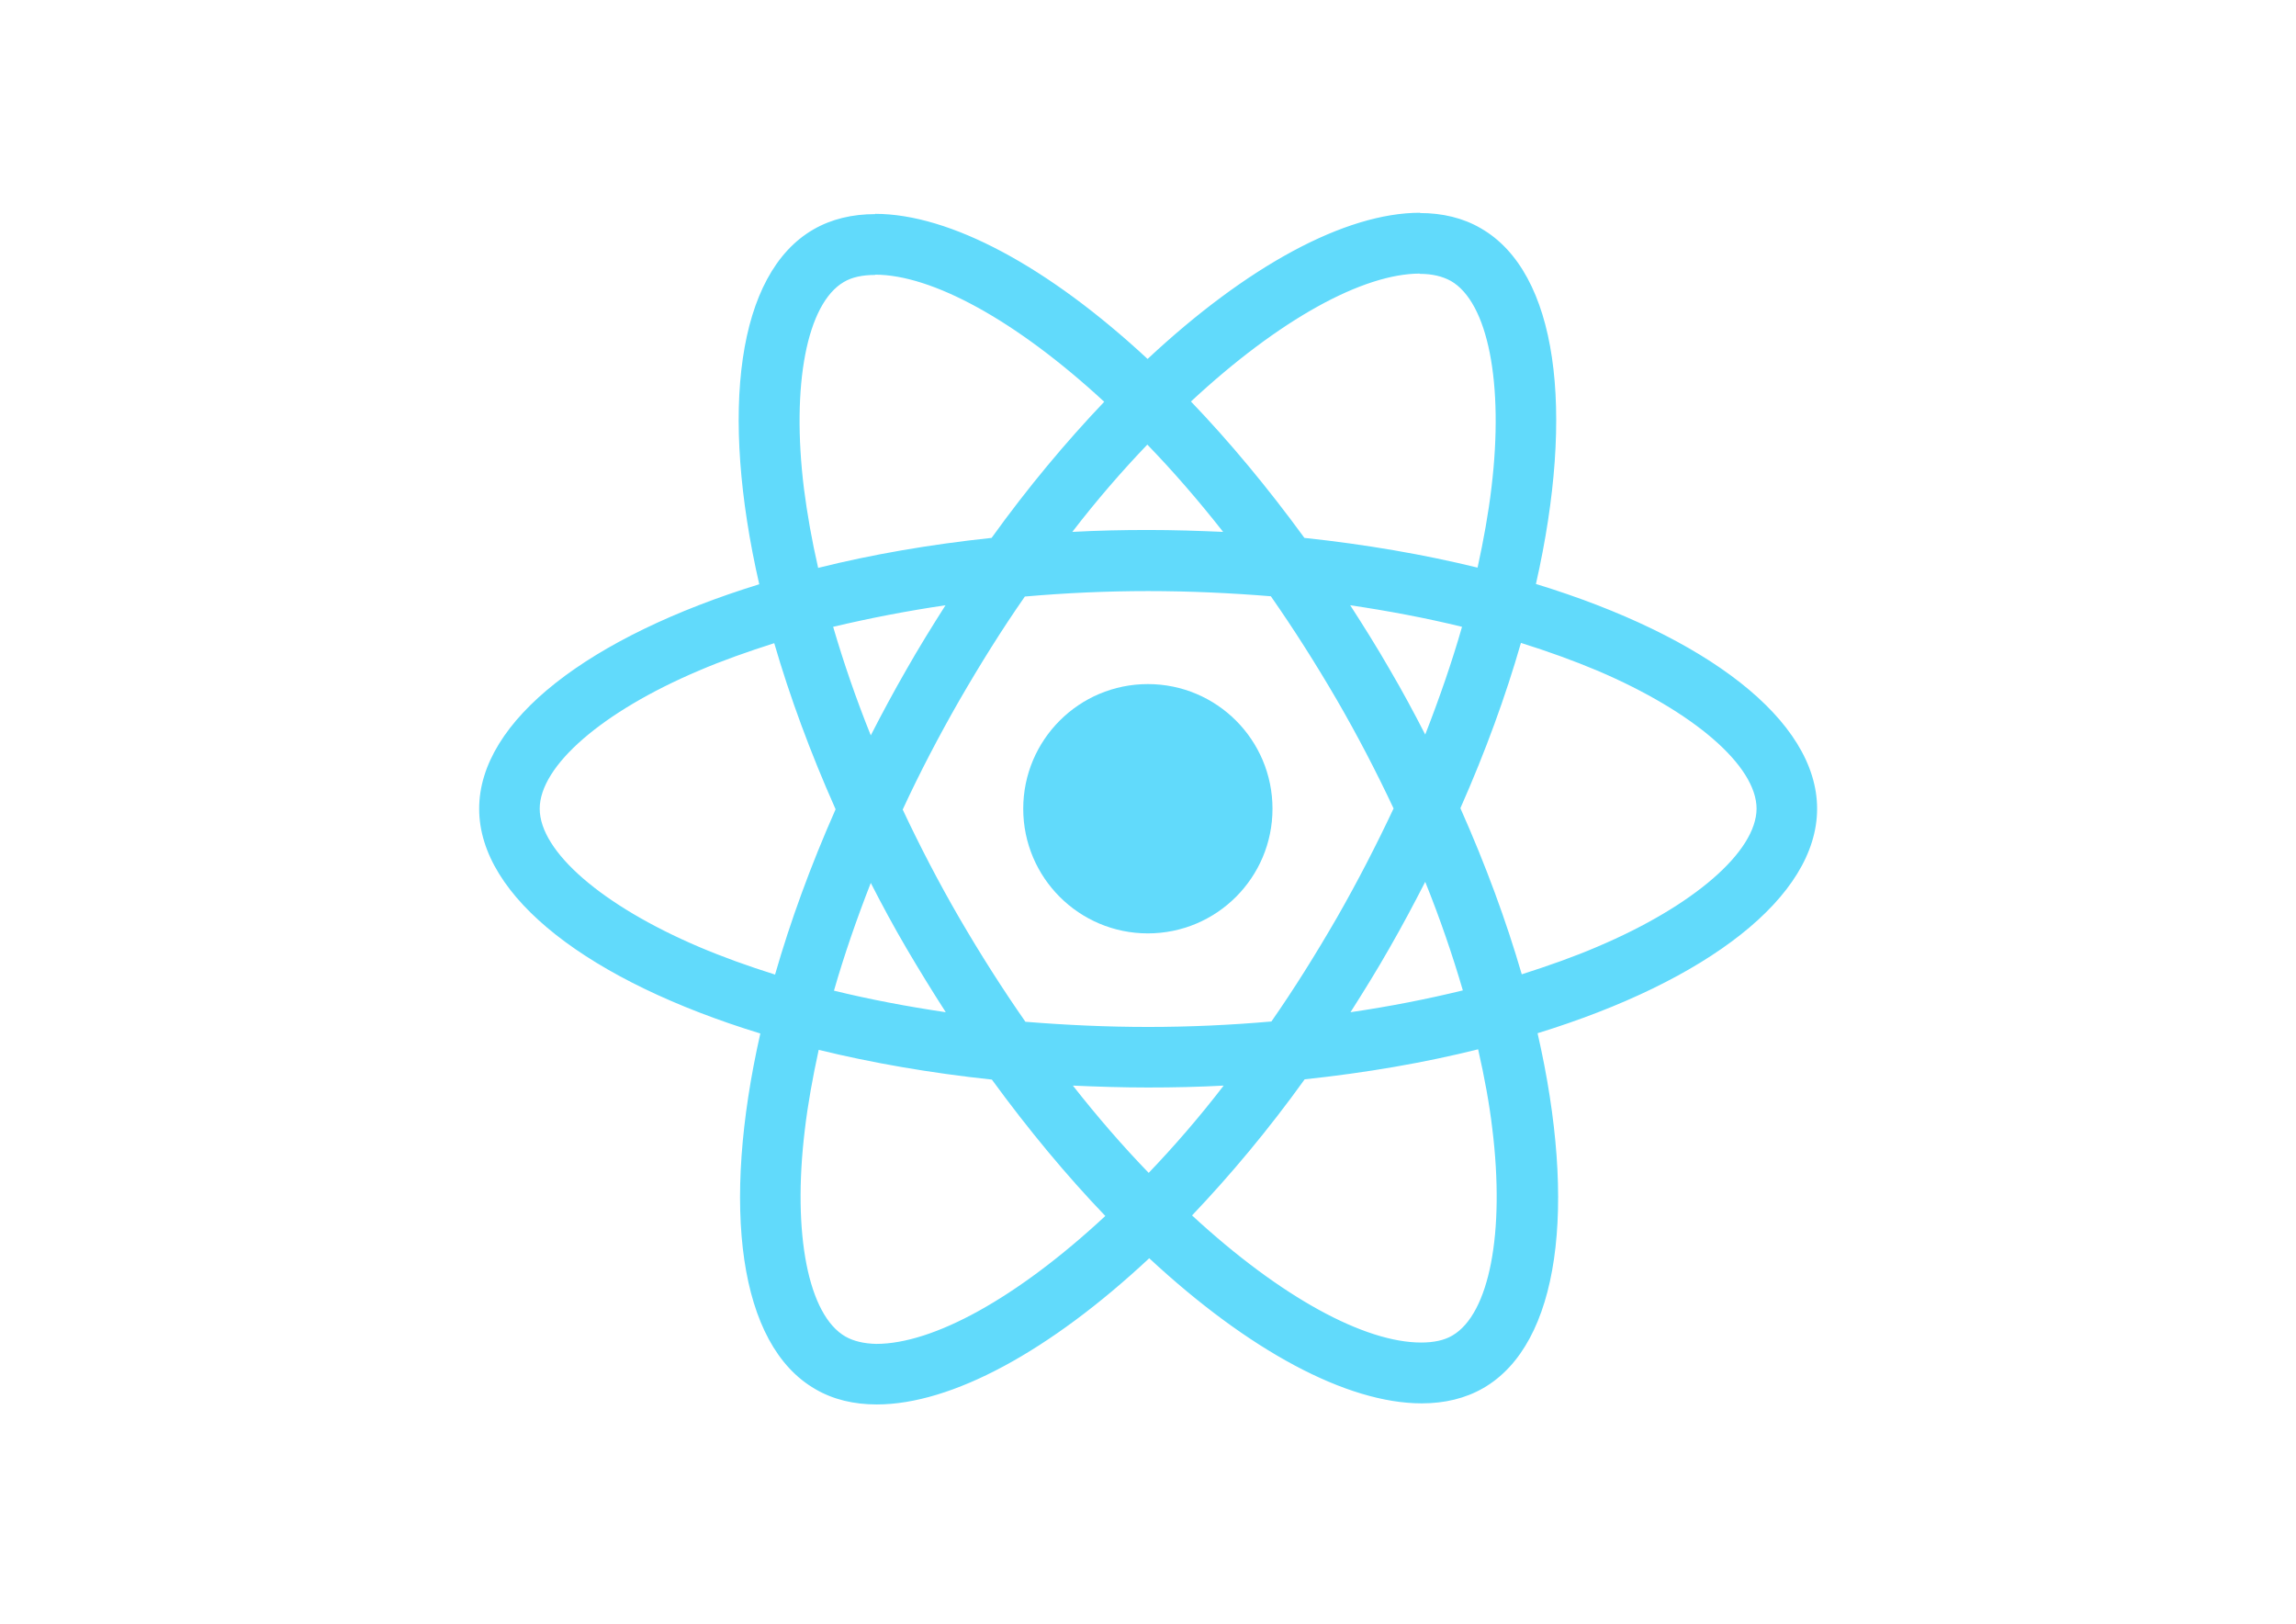
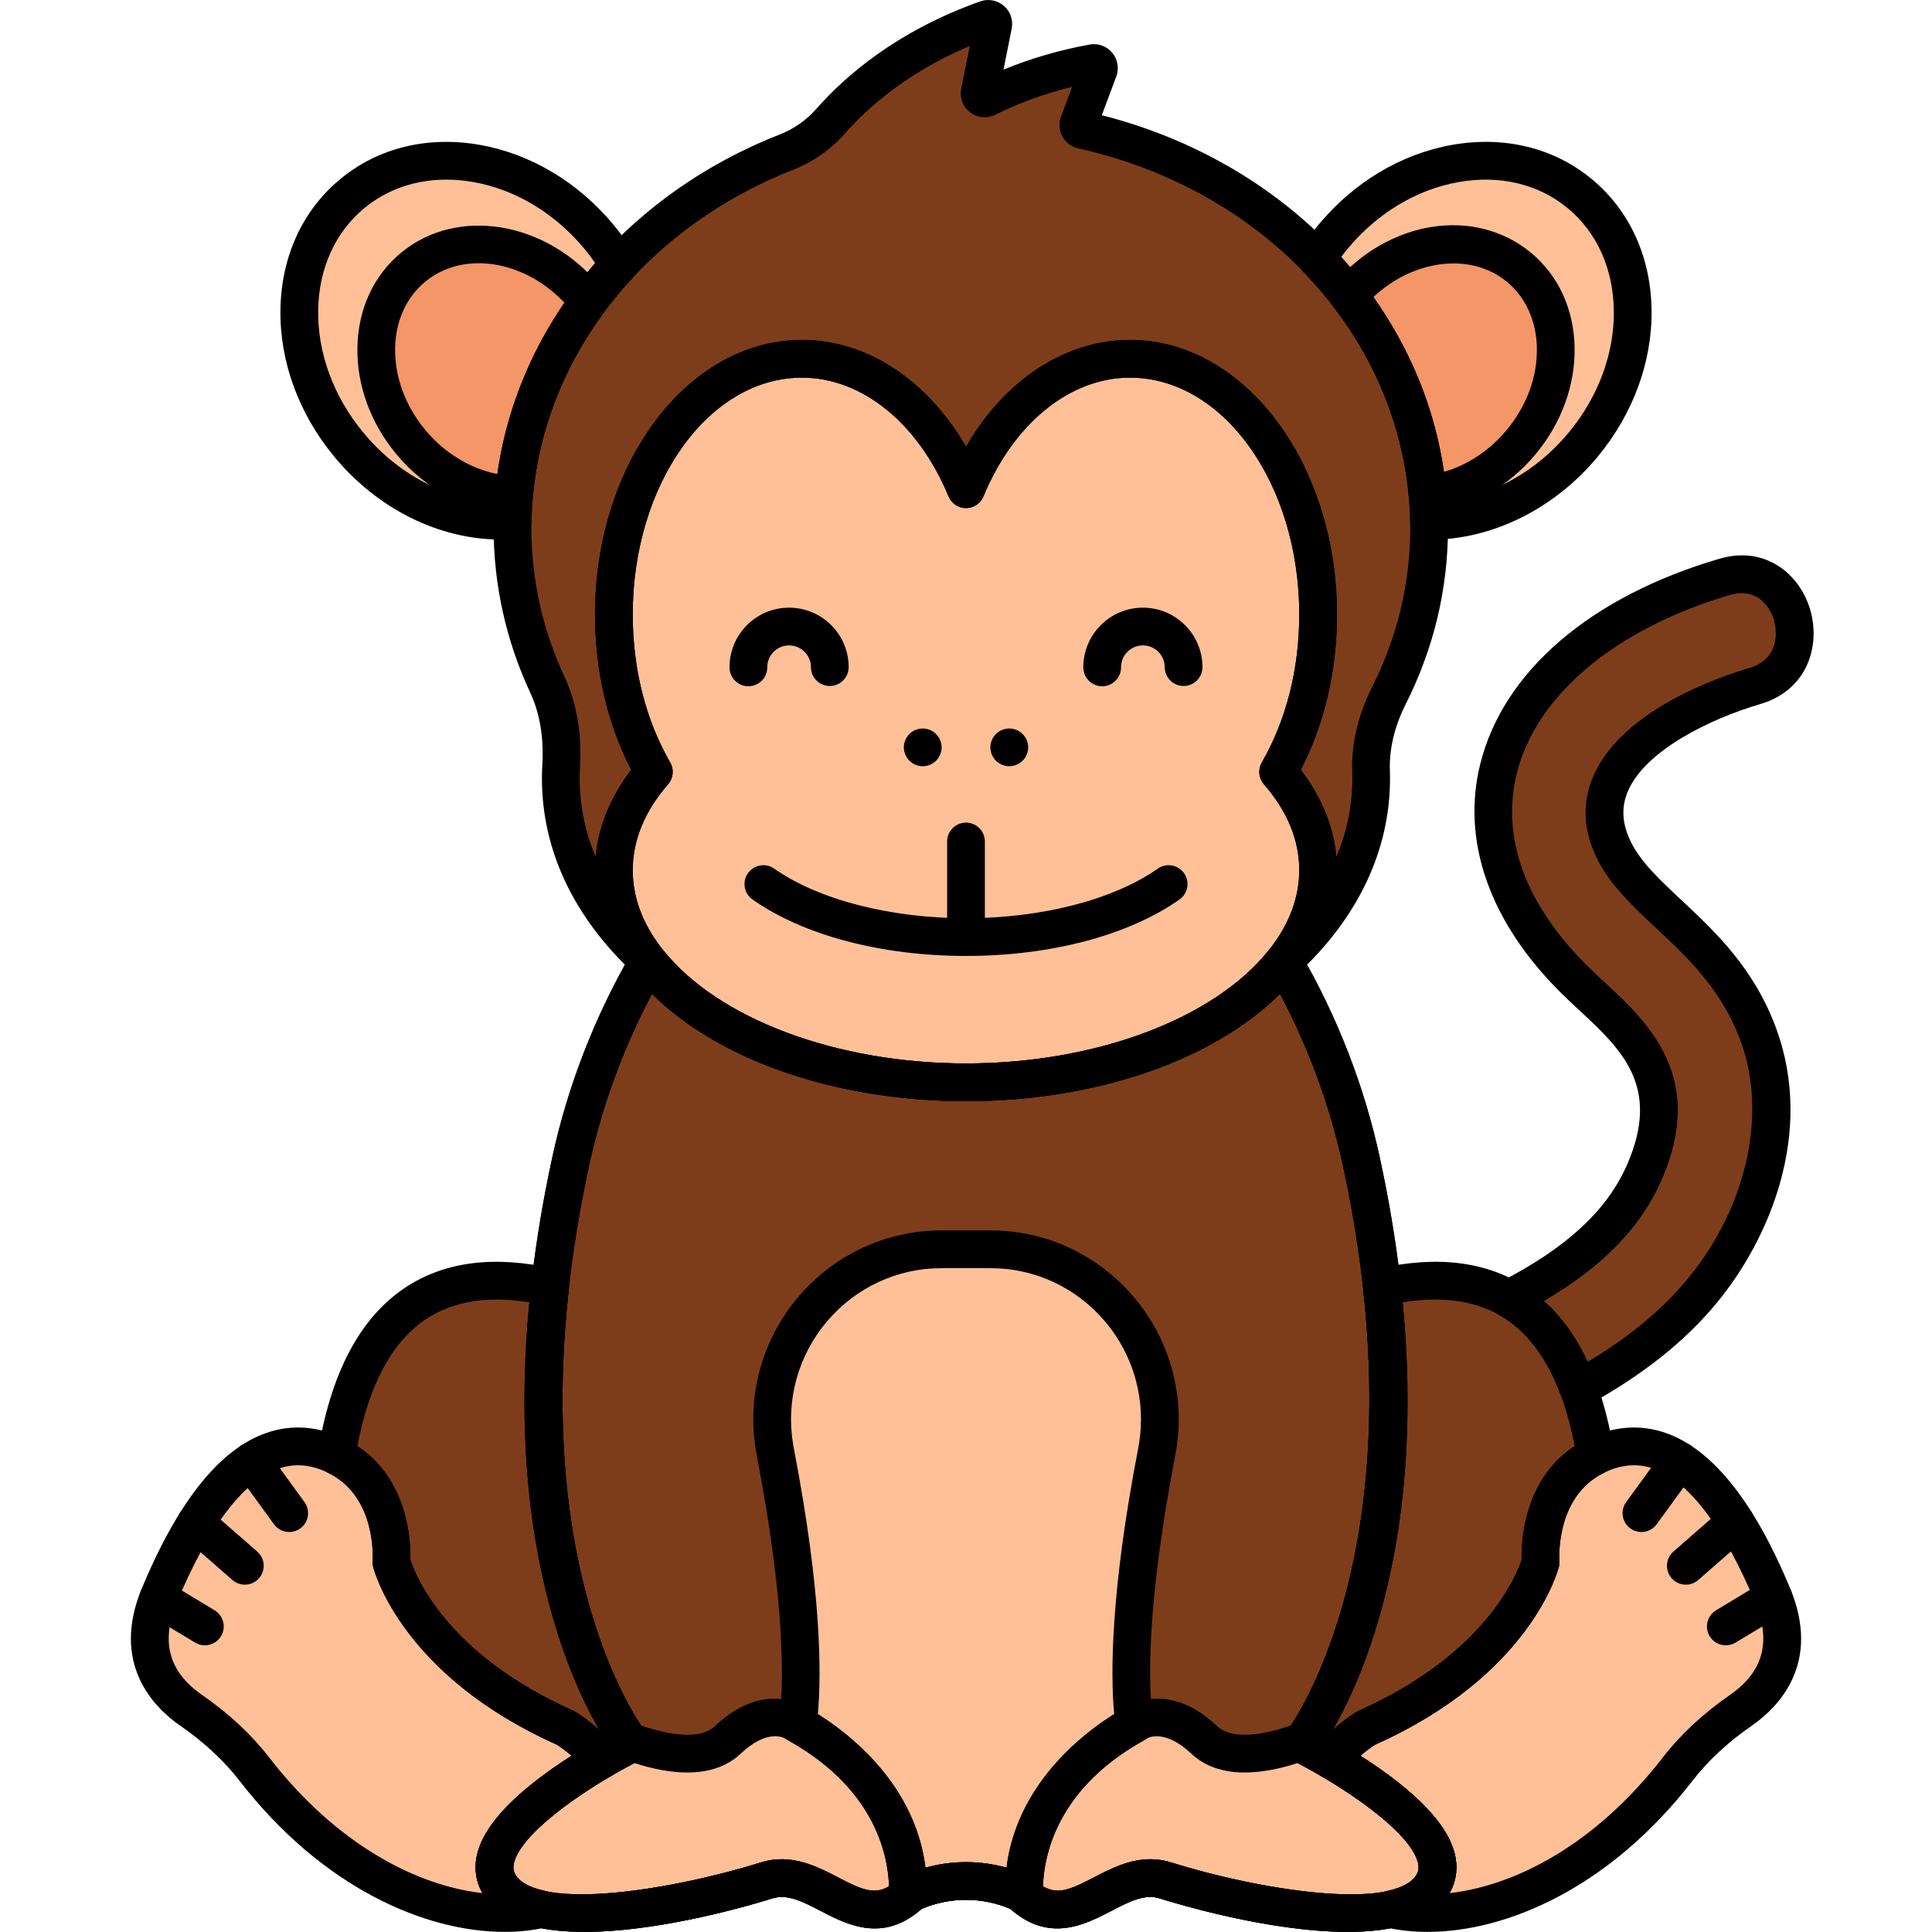
- <svg xmlns="http://www.w3.org/2000/svg" viewBox="0 0 841.9 595.3">
-   <g fill="#61DAFB">
-     <path d="M666.3 296.5c0-32.5-40.7-63.3-103.1-82.4 14.4-63.6 8-114.2-20.2-130.4-6.5-3.8-14.1-5.6-22.4-5.6v22.3c4.6 0 8.3.9 11.4 2.6 13.6 7.8 19.5 37.5 14.9 75.7-1.1 9.4-2.9 19.3-5.1 29.4-19.6-4.8-41-8.5-63.5-10.9-13.5-18.5-27.5-35.3-41.6-50 32.6-30.3 63.2-46.9 84-46.9V78c-27.5 0-63.5 19.6-99.9 53.6-36.4-33.8-72.4-53.2-99.9-53.2v22.3c20.7 0 51.4 16.5 84 46.6-14 14.7-28 31.4-41.3 49.9-22.6 2.4-44 6.1-63.6 11-2.3-10-4-19.7-5.2-29-4.7-38.2 1.1-67.9 14.6-75.8 3-1.8 6.9-2.6 11.5-2.6V78.5c-8.4 0-16 1.8-22.6 5.6-28.1 16.2-34.4 66.7-19.9 130.1-62.2 19.2-102.7 49.9-102.7 82.3 0 32.5 40.7 63.3 103.1 82.4-14.4 63.6-8 114.2 20.2 130.4 6.5 3.8 14.1 5.6 22.5 5.6 27.5 0 63.5-19.6 99.9-53.6 36.4 33.8 72.4 53.2 99.9 53.2 8.4 0 16-1.8 22.6-5.6 28.1-16.2 34.4-66.7 19.9-130.1 62-19.1 102.5-49.9 102.5-82.3zm-130.2-66.7c-3.7 12.9-8.3 26.2-13.5 39.5-4.1-8-8.4-16-13.1-24-4.6-8-9.5-15.8-14.4-23.4 14.2 2.1 27.9 4.7 41 7.9zm-45.8 106.5c-7.8 13.5-15.8 26.3-24.1 38.2-14.9 1.3-30 2-45.2 2-15.1 0-30.2-.7-45-1.9-8.3-11.9-16.4-24.6-24.2-38-7.6-13.1-14.5-26.4-20.8-39.8 6.2-13.4 13.2-26.8 20.7-39.9 7.8-13.5 15.8-26.3 24.1-38.2 14.9-1.3 30-2 45.2-2 15.1 0 30.2.7 45 1.9 8.3 11.9 16.4 24.6 24.2 38 7.6 13.1 14.5 26.4 20.8 39.8-6.3 13.4-13.2 26.8-20.7 39.9zm32.3-13c5.4 13.4 10 26.8 13.8 39.8-13.1 3.2-26.9 5.9-41.2 8 4.9-7.7 9.8-15.6 14.4-23.7 4.6-8 8.9-16.1 13-24.1zM421.2 430c-9.3-9.6-18.6-20.3-27.8-32 9 .4 18.2.7 27.5.7 9.4 0 18.7-.2 27.8-.7-9 11.7-18.3 22.4-27.5 32zm-74.4-58.9c-14.2-2.1-27.9-4.7-41-7.9 3.7-12.9 8.3-26.2 13.5-39.5 4.1 8 8.4 16 13.1 24 4.7 8 9.5 15.8 14.4 23.4zM420.7 163c9.3 9.6 18.6 20.3 27.8 32-9-.4-18.2-.7-27.5-.7-9.4 0-18.7.2-27.8.7 9-11.7 18.3-22.4 27.5-32zm-74 58.9c-4.9 7.7-9.8 15.6-14.4 23.7-4.6 8-8.9 16-13 24-5.4-13.4-10-26.8-13.8-39.8 13.1-3.1 26.9-5.8 41.2-7.9zm-90.5 125.2c-35.4-15.1-58.3-34.9-58.3-50.6 0-15.7 22.9-35.6 58.3-50.6 8.6-3.7 18-7 27.7-10.1 5.7 19.6 13.2 40 22.5 60.9-9.2 20.8-16.6 41.1-22.2 60.6-9.9-3.1-19.3-6.5-28-10.2zM310 490c-13.6-7.8-19.5-37.5-14.9-75.7 1.1-9.4 2.9-19.3 5.1-29.4 19.6 4.8 41 8.5 63.5 10.9 13.5 18.5 27.5 35.3 41.6 50-32.6 30.3-63.2 46.9-84 46.9-4.5-.1-8.3-1-11.3-2.7zm237.2-76.2c4.7 38.2-1.1 67.9-14.6 75.8-3 1.8-6.9 2.6-11.5 2.6-20.7 0-51.4-16.5-84-46.6 14-14.7 28-31.4 41.3-49.9 22.6-2.4 44-6.1 63.6-11 2.3 10.1 4.1 19.8 5.2 29.1zm38.5-66.7c-8.6 3.7-18 7-27.7 10.1-5.7-19.6-13.2-40-22.5-60.9 9.2-20.8 16.6-41.1 22.2-60.6 9.9 3.1 19.3 6.5 28.1 10.2 35.4 15.1 58.3 34.9 58.3 50.6-.1 15.7-23 35.6-58.4 50.6zM320.8 78.4z" />
-     <circle cx="420.9" cy="296.5" r="45.7" />
-     <path d="M520.5 78.1z" />
+ <svg xmlns="http://www.w3.org/2000/svg" enable-background="new 0 0 256 256" height="512" viewBox="0 0 256 256" width="512">
+   <path d="m172.418 231.049s19.344-24.388 7.988-77.042c-2.019-9.36-5.532-18.314-10.307-26.581-7.517 9.455-23.542 15.986-42.099 15.986s-34.582-6.53-42.099-15.986c-4.775 8.267-8.288 17.221-10.307 26.581-11.357 52.654 7.987 77.042 7.987 77.042s-22.064 10.98-17.419 18.666 28.451 1.647 35.418-.549c6.968-2.196 12.193 8.235 19.161 1.647 4.612-2.093 9.904-2.093 14.516 0 6.968 6.588 12.193-3.843 19.161-1.647s30.773 8.235 35.418.549c4.646-7.686-17.418-18.666-17.418-18.666z" fill="#7d3d1a" />
+   <path d="m66.163 249.715c-3.399-5.624 7.495-13.006 13.589-16.565-2.214-2.67-4.829-4.202-4.829-4.202-19.765-8.784-23.059-21.961-23.059-21.961s.828-10.49-7.686-14.274c-9.882-4.392-17.568 5.49-23.058 18.666-3.333 8 .619 12.762 4.239 15.268 3.151 2.182 6.016 4.754 8.361 7.786 12.048 15.573 27.646 20.836 37.93 18.55-2.504-.547-4.462-1.573-5.487-3.268z" fill="#ffc097" />
+   <path d="m79.752 233.15c2.235-1.305 3.83-2.101 3.83-2.101s-15.251-19.271-10.693-60.492c-11.876-2.721-24.746.054-28.303 22.372 8.056 3.94 7.278 14.059 7.278 14.059s3.294 13.176 23.059 21.961c-.001-.001 2.615 1.531 4.829 4.201z" fill="#7d3d1a" />
+   <path d="m209.317 25.651c-9.174-7.581-23.83-4.99-32.734 5.787-.769.93-1.444 1.9-2.077 2.884 9.047 9.323 14.598 21.425 14.839 34.689 7.25.067 14.955-3.457 20.462-10.122 8.903-10.776 8.684-25.658-.49-33.238z" fill="#ffc097" />
+   <path d="m81.998 35.122c-.757-1.265-1.604-2.503-2.581-3.685-8.904-10.776-23.56-13.367-32.734-5.787-9.174 7.581-9.394 22.462-.489 33.238 5.833 7.06 14.13 10.579 21.742 10.054.252-12.857 5.484-24.626 14.062-33.82z" fill="#ffc097" />
+   <path d="m211.414 192.928c-3.557-22.318-16.427-25.093-28.303-22.372 4.558 41.221-10.693 60.492-10.693 60.492s1.595.796 3.83 2.101c2.214-2.67 4.829-4.202 4.829-4.202 19.764-8.784 23.058-21.961 23.058-21.961s-.777-10.118 7.279-14.058z" fill="#7d3d1a" />
+   <path d="m234.881 211.38c-5.49-13.176-13.176-23.059-23.058-18.666-8.514 3.784-7.686 14.274-7.686 14.274s-3.294 13.176-23.058 21.961c0 0-2.616 1.532-4.829 4.202 6.094 3.56 16.987 10.942 13.589 16.565-1.025 1.695-2.983 2.721-5.486 3.27 10.283 2.286 25.882-2.977 37.93-18.55 2.346-3.032 5.21-5.604 8.361-7.786 3.618-2.508 7.57-7.27 4.237-15.27z" fill="#ffc097" />
+   <path d="m174.659 81.414c0-18.709-11.16-33.875-24.927-33.875-9.331 0-17.459 6.971-21.731 17.286-4.273-10.315-12.401-17.286-21.731-17.286-13.767 0-24.927 15.167-24.927 33.875 0 7.873 1.982 15.112 5.297 20.864-3.377 3.892-5.297 8.315-5.297 13.011 0 15.532 20.89 28.123 46.659 28.123s46.659-12.591 46.659-28.123c0-4.696-1.92-9.12-5.297-13.011 3.313-5.752 5.295-12.991 5.295-20.864z" fill="#ffc097" />
+   <path d="m189.37 69.909c0-25.448-19.564-46.794-45.967-52.695-.392-.088-.617-.495-.477-.871l2.653-7.089c.18-.482-.243-.985-.749-.892-5.631 1.029-10.28 2.726-14.062 4.604-.497.247-1.06-.175-.951-.72l1.789-8.947c.101-.504-.394-.932-.878-.76-10.522 3.736-17.024 9.38-20.654 13.507-1.587 1.804-3.565 3.209-5.801 4.086-21.409 8.398-36.364 27.525-36.364 49.777 0 7.38 1.645 14.416 4.626 20.831 1.559 3.355 2.041 7.081 1.824 10.774-.032.541-.048 1.085-.048 1.632 0 9.035 4.244 17.345 11.347 23.957-2.764-3.592-4.316-7.592-4.316-11.813 0-4.696 1.92-9.12 5.297-13.011-3.315-5.752-5.297-12.991-5.297-20.864 0-18.709 11.16-33.875 24.927-33.875 9.331 0 17.459 6.971 21.731 17.286 4.273-10.315 12.401-17.286 21.731-17.286 13.767 0 24.927 15.167 24.927 33.875 0 7.873-1.982 15.112-5.297 20.864 3.377 3.892 5.297 8.315 5.297 13.011 0 4.22-1.553 8.22-4.316 11.813 7.103-6.611 11.347-14.922 11.347-23.957 0-.316-.005-.631-.016-.945-.123-3.498.805-6.928 2.378-10.055 3.413-6.788 5.319-14.312 5.319-22.237z" fill="#7d3d1a" />
+   <g fill="#ffc097">
+     <path d="m172.671 230.708c-3.702 1.399-9.8 2.97-13.129-.178-4.997-4.725-8.744-2.362-8.744-2.362l-.351.199c-13.908 7.674-14.875 18.909-14.753 22.83 6.751 5.761 11.903-4.18 18.724-2.03 6.968 2.196 30.773 8.235 35.418.549s-17.419-18.666-17.419-18.666.094-.121.254-.342z" />
+     <path d="m83.329 230.708c3.702 1.399 9.8 2.97 13.129-.178 4.997-4.725 8.744-2.362 8.744-2.362l.351.199c13.908 7.674 14.875 18.909 14.753 22.83-6.751 5.761-11.903-4.18-18.724-2.03-6.968 2.196-30.773 8.235-35.418.549s17.419-18.666 17.419-18.666-.094-.121-.254-.342z" />
+     <path d="m131.304 165.542h-6.608c-13.688 0-24.328 12.427-22.087 26.157.043.262.087.514.134.756 3.972 20.62 3.596 31.302 2.963 35.999 13.759 7.672 14.722 18.836 14.6 22.742l.023-.01c.137-.118.275-.242.413-.373 4.612-2.093 9.904-2.093 14.516 0 .147.139.291.252.436.376-.121-3.912.849-15.068 14.6-22.736-.634-4.698-1.009-15.379 2.963-35.999.047-.242.091-.495.134-.756 2.241-13.729-8.399-26.156-22.087-26.156z" />
  </g>
+   <path d="m217.91 155.28c-3.402 7.809-10.44 12.938-17.986 16.814 3.768 2.143 7.011 5.895 9.241 11.928 6.152-3.378 11.848-7.479 16.386-12.973 7.568-9.162 11.698-22.288 7.484-33.842-4.619-12.665-15.464-17.038-19.166-24.52-5.834-11.793 9.956-19.237 18.672-21.79 9.244-2.709 5.31-17.188-3.988-14.464-29.776 8.725-40.84 32.762-19.852 53.457 6.014 5.928 15.124 11.813 9.209 25.39z" fill="#7d3d1a" />
+   <path d="m201.255 35.407c-6.307-5.211-16.328-3.505-22.545 3.765 5.841 7.601 9.566 16.597 10.442 26.316 4.493-.477 9.064-2.858 12.444-6.948 6.197-7.501 6.044-17.857-.341-23.133z" fill="#f49667" />
+   <path d="m77.95 39.995c-.143-.186-.273-.378-.424-.561-6.197-7.5-16.396-9.303-22.781-4.027s-6.537 15.632-.341 23.132c3.7 4.478 8.825 6.906 13.715 7.028.832-9.401 4.33-18.128 9.831-25.572z" fill="#f49667" />
+   <path d="m178.551 255.982c-10.37 0-22.805-3.776-24.884-4.432-2.007-.634-4.043.425-6.396 1.649-3.497 1.82-8.259 4.298-13.396-.264-3.754-1.591-7.994-1.591-11.748 0-5.137 4.562-9.9 2.084-13.396.264-2.354-1.225-4.39-2.283-6.397-1.649-3.266 1.029-32.086 9.759-38.309-.542-1.037-1.716-1.274-3.696-.685-5.727 1.825-6.281 11.76-12.449 16.615-15.14-4.609-7.516-16.392-32.205-6.803-76.661 2.049-9.505 5.61-18.691 10.585-27.305.414-.716 1.155-1.182 1.98-1.243.819-.061 1.626.29 2.142.938 7.264 9.137 23.021 15.042 40.142 15.042s32.878-5.904 40.142-15.042c.516-.648 1.322-1 2.142-.938.825.061 1.566.526 1.98 1.243 4.974 8.612 8.535 17.799 10.586 27.304 9.589 44.457-2.194 69.145-6.804 76.661 4.855 2.692 14.79 8.859 16.615 15.14.59 2.03.353 4.01-.685 5.727-2.262 3.744-7.509 4.974-13.426 4.975zm-26.123-9.624c.883 0 1.798.126 2.742.424 11.355 3.579 29.546 6.575 32.527 1.64.211-.348.419-.861.162-1.746-1.274-4.386-10.831-10.54-16.556-13.389-.675-.336-1.162-.958-1.326-1.695-.163-.733.012-1.501.478-2.091.186-.237 18.438-24.286 7.508-74.967-1.703-7.892-4.509-15.556-8.354-22.829-8.911 8.835-24.436 14.207-41.608 14.207s-32.697-5.372-41.608-14.207c-3.846 7.273-6.651 14.937-8.354 22.829-10.979 50.91 7.316 74.727 7.503 74.961.468.591.645 1.361.481 2.097s-.651 1.359-1.326 1.695c-5.727 2.854-15.286 9.013-16.556 13.391-.257.884-.048 1.396.162 1.745 2.982 4.934 21.171 1.939 32.526-1.64 3.989-1.256 7.437.541 10.209 1.983 3.68 1.916 5.417 2.661 7.986.232.201-.19.433-.346.685-.46 5.27-2.392 11.312-2.392 16.582 0 .252.114.483.27.685.46 2.568 2.428 4.306 1.684 7.986-.232 2.115-1.102 4.625-2.408 7.466-2.408z" />
+   <path d="m178.551 255.982c-10.37 0-22.805-3.776-24.884-4.432-2.007-.634-4.043.425-6.396 1.649-3.497 1.82-8.259 4.298-13.396-.264-3.754-1.591-7.994-1.591-11.748 0-5.137 4.562-9.9 2.084-13.396.264-2.354-1.225-4.39-2.283-6.397-1.649-3.266 1.029-32.086 9.759-38.309-.542-1.037-1.716-1.274-3.696-.685-5.727 1.825-6.281 11.76-12.449 16.615-15.14-4.609-7.516-16.392-32.205-6.803-76.661 2.049-9.505 5.61-18.691 10.585-27.305.414-.716 1.155-1.182 1.98-1.243.819-.061 1.626.29 2.142.938 7.264 9.137 23.021 15.042 40.142 15.042s32.878-5.904 40.142-15.042c.516-.648 1.322-1 2.142-.938.825.061 1.566.526 1.98 1.243 4.974 8.612 8.535 17.799 10.586 27.304 9.589 44.457-2.194 69.145-6.804 76.661 4.855 2.692 14.79 8.859 16.615 15.14.59 2.03.353 4.01-.685 5.727-2.262 3.744-7.509 4.974-13.426 4.975zm-26.123-9.624c.883 0 1.798.126 2.742.424 11.355 3.579 29.546 6.575 32.527 1.64.211-.348.419-.861.162-1.746-1.274-4.386-10.831-10.54-16.556-13.389-.675-.336-1.162-.958-1.326-1.695-.163-.733.012-1.501.478-2.091.186-.237 18.438-24.286 7.508-74.967-1.703-7.892-4.509-15.556-8.354-22.829-8.911 8.835-24.436 14.207-41.608 14.207s-32.697-5.372-41.608-14.207c-3.846 7.273-6.651 14.937-8.354 22.829-10.979 50.91 7.316 74.727 7.503 74.961.468.591.645 1.361.481 2.097s-.651 1.359-1.326 1.695c-5.727 2.854-15.286 9.013-16.556 13.391-.257.884-.048 1.396.162 1.745 2.982 4.934 21.171 1.939 32.526-1.64 3.989-1.256 7.437.541 10.209 1.983 3.68 1.916 5.417 2.661 7.986.232.201-.19.433-.346.685-.46 5.27-2.392 11.312-2.392 16.582 0 .252.114.483.27.685.46 2.568 2.428 4.306 1.684 7.986-.232 2.115-1.102 4.625-2.408 7.466-2.408z" />
+   <path d="m66.842 255.985c-10.473 0-24.117-5.825-35.101-20.021-2.051-2.652-4.678-5.094-7.807-7.26-3.693-2.558-9.269-8.335-5.123-18.286 4.641-11.138 9.988-17.977 15.896-20.329 3.402-1.354 6.932-1.241 10.486.339 8.979 3.991 9.254 13.892 9.187 16.258.63 1.96 4.713 12.49 21.558 19.977.085.038.167.08.247.127.123.071 3.025 1.788 5.492 4.763.469.565.665 1.308.537 2.031s-.567 1.354-1.201 1.724c-7.341 4.288-12.165 8.58-12.904 11.483-.162.637-.102 1.14.194 1.63.587.971 1.893 1.685 3.881 2.121 1.146.251 1.963 1.265 1.965 2.438s-.812 2.19-1.958 2.444c-1.656.369-3.451.561-5.349.561zm-27.354-61.828c-.99 0-1.964.193-2.932.578-4.544 1.809-9.084 7.897-13.13 17.606-2.16 5.185-1.062 9.192 3.354 12.252 3.55 2.458 6.55 5.254 8.915 8.312 8.937 11.551 19.586 16.977 28.231 17.94-.909-1.597-1.14-3.421-.664-5.287 1.006-3.951 5.202-8.284 12.488-12.902-.939-.803-1.727-1.32-1.998-1.491-20.508-9.174-24.17-22.986-24.316-23.571-.065-.262-.088-.534-.066-.803.024-.349.549-8.79-6.209-11.793-1.262-.561-2.479-.841-3.673-.841z" />
+   <path d="m79.753 235.65c-.724 0-1.436-.314-1.926-.904-1.656-1.998-3.611-3.29-4.073-3.581-20.508-9.174-24.17-22.986-24.316-23.571-.064-.261-.088-.53-.066-.798.023-.337.515-8.493-5.884-11.622-.987-.482-1.543-1.554-1.37-2.639 1.672-10.489 5.524-17.835 11.451-21.836 5.235-3.534 11.924-4.401 19.879-2.579 1.237.284 2.065 1.45 1.926 2.712-4.395 39.741 10.023 58.481 10.169 58.666.468.59.644 1.36.479 2.095-.163.735-.649 1.357-1.323 1.694-.016.007-1.56.78-3.685 2.022-.395.23-.829.341-1.261.341zm-25.374-28.965c.628 1.955 4.707 12.49 21.559 19.979.085.038.167.08.247.127.086.05 1.524.901 3.225 2.421-4.112-7.127-12.201-25.556-9.24-56.644-5.58-.911-10.216-.147-13.804 2.275-4.433 2.992-7.462 8.635-9.015 16.787 6.844 4.501 7.085 12.905 7.028 15.055z" />
+   <path d="m189.546 71.511c-.075 0-.15 0-.226-.001-1.354-.013-2.451-1.101-2.477-2.455-.22-12.11-5.239-23.827-14.133-32.993-.81-.834-.938-2.116-.309-3.093.786-1.223 1.502-2.216 2.252-3.125 4.685-5.67 10.991-9.451 17.759-10.647 6.913-1.223 13.484.385 18.496 4.525 5.011 4.141 7.828 10.289 7.932 17.311.101 6.871-2.424 13.777-7.107 19.447-5.716 6.92-13.996 11.031-22.187 11.031zm-11.848-37.436c8.305 9.181 13.22 20.508 14.033 32.317 5.988-.652 11.889-3.941 16.147-9.095 3.928-4.755 6.046-10.504 5.962-16.188-.081-5.533-2.254-10.338-6.117-13.53-3.862-3.192-8.987-4.42-14.44-3.456-5.599.99-10.846 4.153-14.774 8.907-.271.327-.538.673-.811 1.045z" />
+   <path d="m66.401 71.496c-8.2 0-16.367-4.034-22.134-11.014-4.685-5.669-7.209-12.576-7.108-19.447.104-7.022 2.921-13.17 7.932-17.311 5.012-4.141 11.581-5.747 18.496-4.525 6.768 1.196 13.074 4.977 17.758 10.646.999 1.209 1.915 2.516 2.799 3.994.571.956.442 2.174-.317 2.989-8.405 9.009-13.161 20.432-13.391 32.164-.025 1.295-1.036 2.356-2.328 2.445-.568.039-1.138.059-1.707.059zm-7.262-47.694c-4.09 0-7.859 1.294-10.862 3.776-3.863 3.192-6.036 7.997-6.117 13.53-.084 5.684 2.034 11.434 5.963 16.188 4.61 5.581 10.991 8.908 17.419 9.181.774-11.489 5.442-22.572 13.326-31.616-.444-.649-.9-1.256-1.377-1.833-3.928-4.754-9.175-7.917-14.773-8.907-1.213-.213-2.409-.319-3.579-.319z" />
+   <path d="m128 126.668c-11.211 0-21.522-2.727-28.289-7.48-1.13-.793-1.401-2.353-.608-3.482.796-1.13 2.354-1.401 3.483-.608 5.856 4.115 15.357 6.571 25.414 6.571s19.558-2.457 25.414-6.571c1.129-.792 2.688-.522 3.483.608.793 1.13.521 2.689-.608 3.482-6.767 4.754-17.078 7.48-28.289 7.48z" />
+   <path d="m133.729 101.53c-.649 0-1.3-.27-1.76-.73-.47-.47-.74-1.11-.74-1.77s.271-1.3.74-1.77c.11-.11.24-.22.38-.31.13-.09.28-.17.431-.23.149-.06.31-.11.47-.14.319-.07.649-.07.97 0 .16.03.32.08.47.14s.301.14.431.23c.14.09.27.2.38.31.47.47.74 1.11.74 1.77s-.271 1.3-.74 1.77c-.461.46-1.111.73-1.772.73z" />
+   <path d="m122.27 101.53c-.17 0-.33-.02-.489-.05-.16-.03-.32-.08-.471-.14-.149-.06-.3-.14-.43-.23-.14-.09-.271-.2-.38-.31-.12-.12-.22-.25-.311-.38-.09-.14-.17-.28-.229-.43-.07-.16-.11-.31-.15-.47-.029-.16-.05-.33-.05-.49s.021-.33.05-.49c.04-.16.08-.32.15-.47.06-.15.14-.29.229-.43.091-.14.19-.26.311-.38.109-.11.24-.22.38-.31.13-.09.28-.17.43-.23s.311-.11.471-.14c.319-.07.649-.07.97 0 .16.03.319.08.47.14s.3.14.43.23c.141.09.271.2.381.31.119.12.22.24.31.38s.17.28.229.43c.07.15.11.31.15.47.03.16.05.33.05.49s-.02.33-.05.49c-.04.16-.08.31-.15.47-.06.15-.14.29-.229.43-.09.13-.19.26-.31.38-.11.11-.24.22-.381.31-.13.09-.279.17-.43.23s-.31.11-.47.14c-.161.03-.321.05-.481.05z" />
+   <path d="m99.166 90.934c-1.377 0-2.495-1.114-2.5-2.492-.007-2.109.808-4.094 2.294-5.59s3.467-2.324 5.575-2.33h.026c2.099 0 4.072.814 5.562 2.294 1.495 1.486 2.323 3.466 2.33 5.574.005 1.381-1.111 2.504-2.492 2.508-.002 0-.005 0-.008 0-1.377 0-2.495-1.114-2.5-2.492-.003-.773-.306-1.499-.854-2.044-.546-.542-1.27-.841-2.039-.841-.003 0-.006 0-.01 0-.773.002-1.499.306-2.044.854s-.844 1.276-.841 2.049c.005 1.381-1.111 2.504-2.492 2.508-.001.002-.004.002-.007.002z" />
+   <path d="m146.046 90.934c-1.377 0-2.495-1.114-2.5-2.492-.007-2.109.808-4.094 2.294-5.59s3.467-2.324 5.575-2.33h.026c2.099 0 4.073.814 5.562 2.294 1.495 1.486 2.323 3.466 2.33 5.574.005 1.381-1.111 2.504-2.492 2.508-.002 0-.005 0-.008 0-1.377 0-2.495-1.114-2.5-2.492-.003-.773-.306-1.499-.854-2.044-.546-.542-1.27-.841-2.039-.841-.003 0-.006 0-.01 0-.773.002-1.499.306-2.044.854s-.844 1.276-.841 2.049c.005 1.381-1.111 2.504-2.492 2.508-.001.002-.004.002-.007.002z" />
+   <path d="m128 126c-1.381 0-2.5-1.119-2.5-2.5v-12c0-1.381 1.119-2.5 2.5-2.5s2.5 1.119 2.5 2.5v12c0 1.381-1.119 2.5-2.5 2.5z" />
+   <path d="m217.498 203c-.51 0-1.024-.155-1.469-.478-1.116-.812-1.363-2.376-.551-3.492l5.054-6.949c.812-1.117 2.375-1.363 3.492-.552 1.116.812 1.363 2.376.551 3.492l-5.054 6.949c-.489.673-1.25 1.03-2.023 1.03z" />
+   <path d="m223.382 209.977c-.696 0-1.389-.289-1.883-.854-.909-1.04-.804-2.619.236-3.528l6.604-5.776c1.039-.909 2.618-.803 3.527.236.909 1.04.804 2.619-.236 3.528l-6.604 5.776c-.473.414-1.06.618-1.644.618z" />
+   <path d="m228.68 218.014c-.847 0-1.673-.431-2.143-1.208-.713-1.182-.333-2.719.849-3.433l6.321-3.815c1.183-.712 2.719-.333 3.433.849.713 1.182.333 2.719-.849 3.433l-6.321 3.815c-.405.243-.85.359-1.29.359z" />
+   <path d="m38.324 203c-.772 0-1.534-.357-2.023-1.03l-4.998-6.873c-.812-1.117-.565-2.68.551-3.492 1.117-.812 2.68-.565 3.492.552l4.998 6.873c.812 1.117.565 2.68-.551 3.492-.444.323-.959.478-1.469.478z" />
+   <path d="m32.441 209.977c-.584 0-1.171-.204-1.645-.618l-6.49-5.676c-1.04-.909-1.146-2.488-.236-3.527.909-1.04 2.488-1.145 3.527-.236l6.49 5.676c1.04.909 1.146 2.488.236 3.527-.493.565-1.185.854-1.882.854z" />
+   <path d="m27.144 218.014c-.44 0-.886-.116-1.29-.36l-6.177-3.728c-1.182-.713-1.562-2.25-.849-3.432.715-1.183 2.251-1.561 3.433-.849l6.177 3.728c1.182.713 1.562 2.25.849 3.432-.471.778-1.297 1.209-2.143 1.209z" />
+   <path d="m176.247 235.65c-.432 0-.866-.111-1.261-.341-2.125-1.243-3.669-2.015-3.685-2.022-.674-.336-1.16-.958-1.323-1.694-.164-.735.012-1.504.479-2.095.141-.181 14.541-19.126 10.169-58.666-.14-1.262.688-2.428 1.926-2.712 7.954-1.822 14.644-.955 19.879 2.579 5.927 4.001 9.779 11.347 11.451 21.836.173 1.085-.383 2.157-1.37 2.639-6.458 3.158-5.89 11.538-5.884 11.622.021.268-.002.538-.066.798-.146.585-3.81 14.396-24.317 23.571-.452.285-2.412 1.578-4.072 3.581-.49.59-1.202.904-1.926.904zm9.584-63.082c2.961 31.088-5.128 49.517-9.24 56.644 1.7-1.521 3.139-2.372 3.225-2.421.08-.047.162-.089.247-.127 16.804-7.468 20.936-18.072 21.559-19.982-.057-2.156.188-10.553 7.028-15.051-1.553-8.152-4.582-13.795-9.015-16.787-3.589-2.423-8.222-3.186-13.804-2.276z" />
+   <path d="m189.158 255.985c-1.899 0-3.693-.191-5.349-.56-1.146-.254-1.96-1.271-1.958-2.444s.819-2.187 1.965-2.438c1.988-.436 3.294-1.149 3.881-2.121.296-.491.356-.994.194-1.631-.739-2.903-5.563-7.195-12.904-11.483-.634-.37-1.073-1-1.201-1.724s.068-1.466.537-2.031c2.467-2.975 5.369-4.692 5.492-4.763.08-.047.162-.089.247-.127 16.797-7.465 20.933-18.063 21.558-19.98-.067-2.373.213-12.266 9.187-16.254 3.555-1.58 7.082-1.695 10.486-.339 5.907 2.352 11.255 9.191 15.896 20.329 4.146 9.951-1.43 15.728-5.122 18.285-3.13 2.167-5.757 4.609-7.808 7.261-10.984 14.194-24.629 20.02-35.101 20.02zm-8.911-23.329c7.287 4.618 11.483 8.952 12.489 12.902.476 1.866.245 3.69-.664 5.288 8.646-.963 19.294-6.389 28.231-17.941 2.365-3.057 5.365-5.854 8.916-8.312 4.416-3.059 5.514-7.066 3.354-12.251-4.046-9.709-8.586-15.797-13.13-17.606-2.135-.85-4.295-.765-6.605.263-6.819 3.031-6.216 11.706-6.209 11.793.021.27-.001.541-.066.803-.146.585-3.81 14.396-24.317 23.571-.267.167-1.056.684-1.999 1.49z" />
+   <path d="m128 145.912c-27.105 0-49.158-13.737-49.158-30.623 0-4.613 1.653-9.175 4.798-13.287-3.144-6.067-4.798-13.146-4.798-20.588 0-20.058 12.304-36.375 27.427-36.375 8.594 0 16.594 5.308 21.731 14.148 5.138-8.84 13.138-14.148 21.731-14.148 15.123 0 27.427 16.318 27.427 36.375 0 7.442-1.654 14.521-4.798 20.588 3.145 4.112 4.798 8.674 4.798 13.287 0 16.886-22.053 30.623-49.158 30.623zm-21.731-95.873c-12.366 0-22.427 14.075-22.427 31.375 0 7.2 1.716 13.982 4.963 19.615.532.923.421 2.082-.277 2.887-3.109 3.583-4.686 7.409-4.686 11.373 0 14.128 19.81 25.623 44.158 25.623s44.158-11.495 44.158-25.623c0-3.964-1.576-7.79-4.686-11.373-.698-.805-.81-1.964-.277-2.887 3.247-5.633 4.963-12.416 4.963-19.615 0-17.3-10.061-31.375-22.427-31.375-7.958 0-15.399 6.032-19.422 15.742-.387.935-1.299 1.543-2.31 1.543s-1.923-.609-2.31-1.543c-4.021-9.71-11.462-15.742-19.42-15.742z" />
+   <path d="m170.343 129.602c-.603 0-1.205-.217-1.683-.651-.962-.875-1.092-2.342-.299-3.373 2.52-3.276 3.797-6.738 3.797-10.289 0-3.964-1.576-7.79-4.686-11.373-.698-.805-.81-1.964-.277-2.887 3.247-5.633 4.963-12.416 4.963-19.615 0-17.3-10.061-31.375-22.427-31.375-7.958 0-15.399 6.032-19.422 15.742-.387.935-1.299 1.543-2.31 1.543s-1.923-.609-2.31-1.543c-4.022-9.71-11.464-15.742-19.422-15.742-12.366 0-22.427 14.075-22.427 31.375 0 7.2 1.716 13.982 4.963 19.615.532.923.421 2.082-.277 2.887-3.109 3.583-4.686 7.409-4.686 11.373 0 3.551 1.277 7.012 3.797 10.289.793 1.031.663 2.498-.299 3.373-.962.876-2.436.867-3.386-.019-7.944-7.395-12.144-16.311-12.144-25.787 0-.595.018-1.187.052-1.775.213-3.619-.324-6.84-1.596-9.577-3.223-6.938-4.857-14.3-4.857-21.884 0-22.608 14.896-43.061 37.951-52.104 1.836-.721 3.509-1.9 4.838-3.41 3.797-4.317 10.643-10.287 21.694-14.212 1.068-.379 2.271-.154 3.132.593s1.257 1.903 1.033 3.017l-1.087 5.432c3.586-1.477 7.409-2.591 11.41-3.322 1.117-.203 2.268.212 2.998 1.086.731.873.939 2.076.542 3.139l-1.922 5.137c27.112 6.924 45.87 29.126 45.87 54.644 0 8.131-1.879 15.99-5.585 23.359-1.503 2.988-2.214 5.964-2.113 8.844.013.339.019.686.019 1.033 0 9.476-4.199 18.392-12.144 25.787-.477.446-1.088.67-1.7.67zm-41.843-123.516c-8.252 3.496-13.504 8.149-16.548 11.61-1.853 2.106-4.191 3.752-6.766 4.762-21.126 8.288-34.777 26.913-34.777 47.45 0 6.85 1.478 13.504 4.393 19.777 1.623 3.494 2.313 7.523 2.053 11.974-.028.491-.044.987-.044 1.485 0 3.565.715 7.051 2.111 10.387.364-4.01 1.973-7.941 4.718-11.53-3.144-6.067-4.798-13.146-4.798-20.588 0-20.058 12.304-36.375 27.427-36.375 8.594 0 16.594 5.308 21.731 14.148 5.138-8.84 13.138-14.148 21.731-14.148 15.123 0 27.427 16.318 27.427 36.375 0 7.442-1.654 14.521-4.798 20.588 2.745 3.589 4.354 7.521 4.718 11.53 1.396-3.336 2.111-6.822 2.111-10.387 0-.285-.004-.568-.015-.852-.132-3.734.758-7.525 2.643-11.271 3.353-6.666 5.052-13.769 5.052-21.113 0-23.798-18.099-44.463-44.012-50.255-.896-.201-1.659-.778-2.094-1.582-.434-.802-.499-1.751-.179-2.606l1.48-3.958c-3.605.886-7.02 2.125-10.186 3.697-1.091.541-2.371.42-3.338-.321-.963-.737-1.414-1.936-1.177-3.127zm.655-3.277c-.001.001-.001.003-.001.005z" />
+   <path d="m178.551 255.982c-10.37 0-22.805-3.776-24.884-4.432-2.006-.632-4.043.422-6.397 1.646-3.433 1.783-8.131 4.226-13.198-.098-.536-.458-.854-1.12-.876-1.824-.461-14.818 12.164-22.956 16.044-25.097l.326-.185c.786-.445 5.76-2.89 11.694 2.72 2.476 2.341 8.187.54 10.527-.344 1.036-.392 2.197-.057 2.868.817.075.099.143.202.202.308 4.169 2.216 15.812 8.934 17.804 15.786.59 2.03.353 4.01-.685 5.727-2.261 3.745-7.508 4.975-13.425 4.976zm-26.125-9.625c.884 0 1.799.126 2.745.424 11.354 3.579 29.545 6.575 32.526 1.64.211-.348.419-.861.162-1.746-1.228-4.226-10.145-10.093-15.914-13.064-4.667 1.513-10.411 2.243-14.121-1.266-3.432-3.245-5.673-2.077-5.693-2.064-.033.021-.066.041-.101.06l-.351.199c-11.411 6.297-13.322 14.961-13.482 19.395 1.988 1.191 3.729.401 6.767-1.177 2.114-1.097 4.623-2.401 7.462-2.401z" />
+   <path d="m77.45 255.982c-5.919 0-11.164-1.23-13.427-4.975-1.037-1.716-1.274-3.696-.685-5.727 1.991-6.853 13.635-13.57 17.804-15.786.06-.106.127-.209.202-.308.67-.874 1.832-1.209 2.868-.817 2.341.884 8.05 2.687 10.527.344 5.934-5.609 10.908-3.166 11.694-2.72l.351.199c3.855 2.127 16.48 10.265 16.02 25.083-.022.705-.34 1.367-.876 1.824-5.066 4.322-9.765 1.881-13.198.098-2.354-1.224-4.395-2.278-6.397-1.646-2.079.655-14.514 4.431-24.883 4.431zm6.605-22.37c-5.771 2.976-14.69 8.847-15.914 13.065-.257.884-.048 1.396.162 1.745 1.383 2.289 6.642 3.105 14.422 2.24 8.706-.968 17.169-3.585 18.104-3.88 3.984-1.255 7.435.537 10.207 1.977 3.037 1.579 4.779 2.367 6.767 1.177-.159-4.433-2.068-13.096-13.458-19.381l-.375-.213c-.034-.019-.067-.039-.101-.06-.169-.085-2.341-1.106-5.693 2.064-3.711 3.508-9.456 2.779-14.121 1.266z" />
+   <path d="m135.694 253.689c-.583 0-1.16-.204-1.622-.597l-.104-.088c-.023-.02-.046-.039-.069-.059-3.762-1.6-8.011-1.604-11.772-.01-.056.049-.111.097-.166.145-.188.162-.4.295-.629.396-.786.343-1.703.266-2.415-.215-.71-.48-1.136-1.287-1.109-2.144.121-3.858-.936-13.576-13.319-20.48-.897-.5-1.397-1.5-1.26-2.518.591-4.378.994-14.771-2.94-35.192-.051-.269-.1-.542-.146-.824-1.186-7.264.872-14.651 5.647-20.268 4.749-5.588 11.641-8.793 18.907-8.794h6.607c7.266 0 14.157 3.205 18.907 8.793 4.775 5.617 6.833 13.004 5.648 20.267-.048.288-.096.564-.147.829-3.934 20.419-3.53 30.812-2.939 35.189.138 1.019-.362 2.018-1.26 2.518-12.38 6.903-13.438 16.618-13.319 20.475.03.988-.524 1.902-1.416 2.331-.345.165-.716.246-1.084.246zm-7.694-6.946c1.807 0 3.612.244 5.368.731 1.363-10.937 9.905-17.613 14.264-20.347-.491-5.406-.477-16.21 3.171-35.146.043-.222.083-.451.122-.688.948-5.81-.7-11.723-4.523-16.221-3.798-4.468-9.301-7.031-15.098-7.031h-6.607c-5.797 0-11.3 2.563-15.098 7.032-3.823 4.498-5.472 10.411-4.522 16.222.039.239.08.471.122.694 3.646 18.928 3.661 29.732 3.17 35.139 4.358 2.734 12.9 9.411 14.264 20.347 1.755-.488 3.56-.732 5.367-.732z" />
+   <path d="m209.166 186.521c-.295 0-.592-.052-.874-.158-.682-.254-1.219-.793-1.471-1.476-1.862-5.038-4.599-8.611-8.133-10.622-.798-.454-1.282-1.309-1.263-2.226.02-.918.54-1.751 1.356-2.17 8.829-4.535 14.179-9.489 16.836-15.589 4.504-10.338-.779-15.242-6.372-20.435-.79-.734-1.567-1.456-2.299-2.177-9.541-9.407-13.371-20.241-10.787-30.506 3.083-12.244 14.634-22.133 31.69-27.13 6.067-1.78 10.632 2.046 12.007 6.741 1.42 4.844-.396 10.7-6.612 12.521-6.605 1.936-15.153 6.101-17.508 11.472-.947 2.161-.825 4.388.373 6.811 1.315 2.659 3.809 4.994 6.694 7.698 4.522 4.236 9.647 9.038 12.579 17.074 4.985 13.667-.814 27.707-7.904 36.291-4.249 5.143-9.846 9.583-17.11 13.572-.372.205-.786.309-1.202.309zm-4.583-14.131c2.32 2.081 4.259 4.774 5.798 8.055 5.531-3.307 9.881-6.917 13.243-10.989 7.802-9.444 10.574-21.767 7.062-31.393-2.522-6.917-6.984-11.096-11.3-15.139-3.106-2.91-6.041-5.659-7.759-9.13-1.867-3.775-2.025-7.488-.47-11.035 3.828-8.733 16.797-13.125 20.681-14.262 3.687-1.081 3.759-4.479 3.221-6.317-.629-2.145-2.526-4.31-5.803-3.349-15.088 4.421-25.647 13.226-28.248 23.553-2.165 8.6 1.103 17.495 9.448 25.725.697.688 1.438 1.375 2.19 2.073 5.687 5.279 13.475 12.508 7.555 26.096-2.752 6.32-7.758 11.502-15.618 16.112z" />
+   <path d="m189.152 67.987c-.576 0-1.138-.199-1.587-.568-.518-.425-.843-1.041-.903-1.708-.808-8.961-4.242-17.611-9.935-25.017-.72-.937-.686-2.25.082-3.148 7.188-8.404 18.624-10.193 26.038-4.067 3.662 3.026 5.721 7.509 5.796 12.623.073 4.962-1.745 9.945-5.121 14.029-3.651 4.42-8.793 7.278-14.106 7.842-.088.01-.176.014-.264.014zm-7.185-28.613c4.963 6.994 8.16 14.914 9.354 23.151 3.144-.897 6.096-2.853 8.348-5.579 2.62-3.17 4.032-6.995 3.977-10.771-.054-3.625-1.468-6.765-3.982-8.842-4.777-3.945-12.378-2.955-17.697 2.041z" />
+   <path d="m68.12 68.067c-.021 0-.042 0-.063-.001-5.855-.146-11.534-3.038-15.58-7.935-3.375-4.084-5.193-9.067-5.12-14.029.075-5.114 2.134-9.597 5.796-12.623 7.438-6.146 19.237-4.188 26.301 4.362.124.149.235.3.347.451l.13.174c.683.885.695 2.114.031 3.013-5.352 7.242-8.585 15.647-9.352 24.307-.115 1.294-1.199 2.281-2.49 2.281zm-4.689-33.188c-2.601 0-5.084.795-7.093 2.455-2.515 2.077-3.929 5.217-3.982 8.842-.056 3.776 1.356 7.601 3.976 10.771 2.543 3.078 6.009 5.174 9.586 5.871 1.119-8.043 4.156-15.813 8.879-22.702-3.22-3.41-7.426-5.237-11.366-5.237z" />
</svg>
